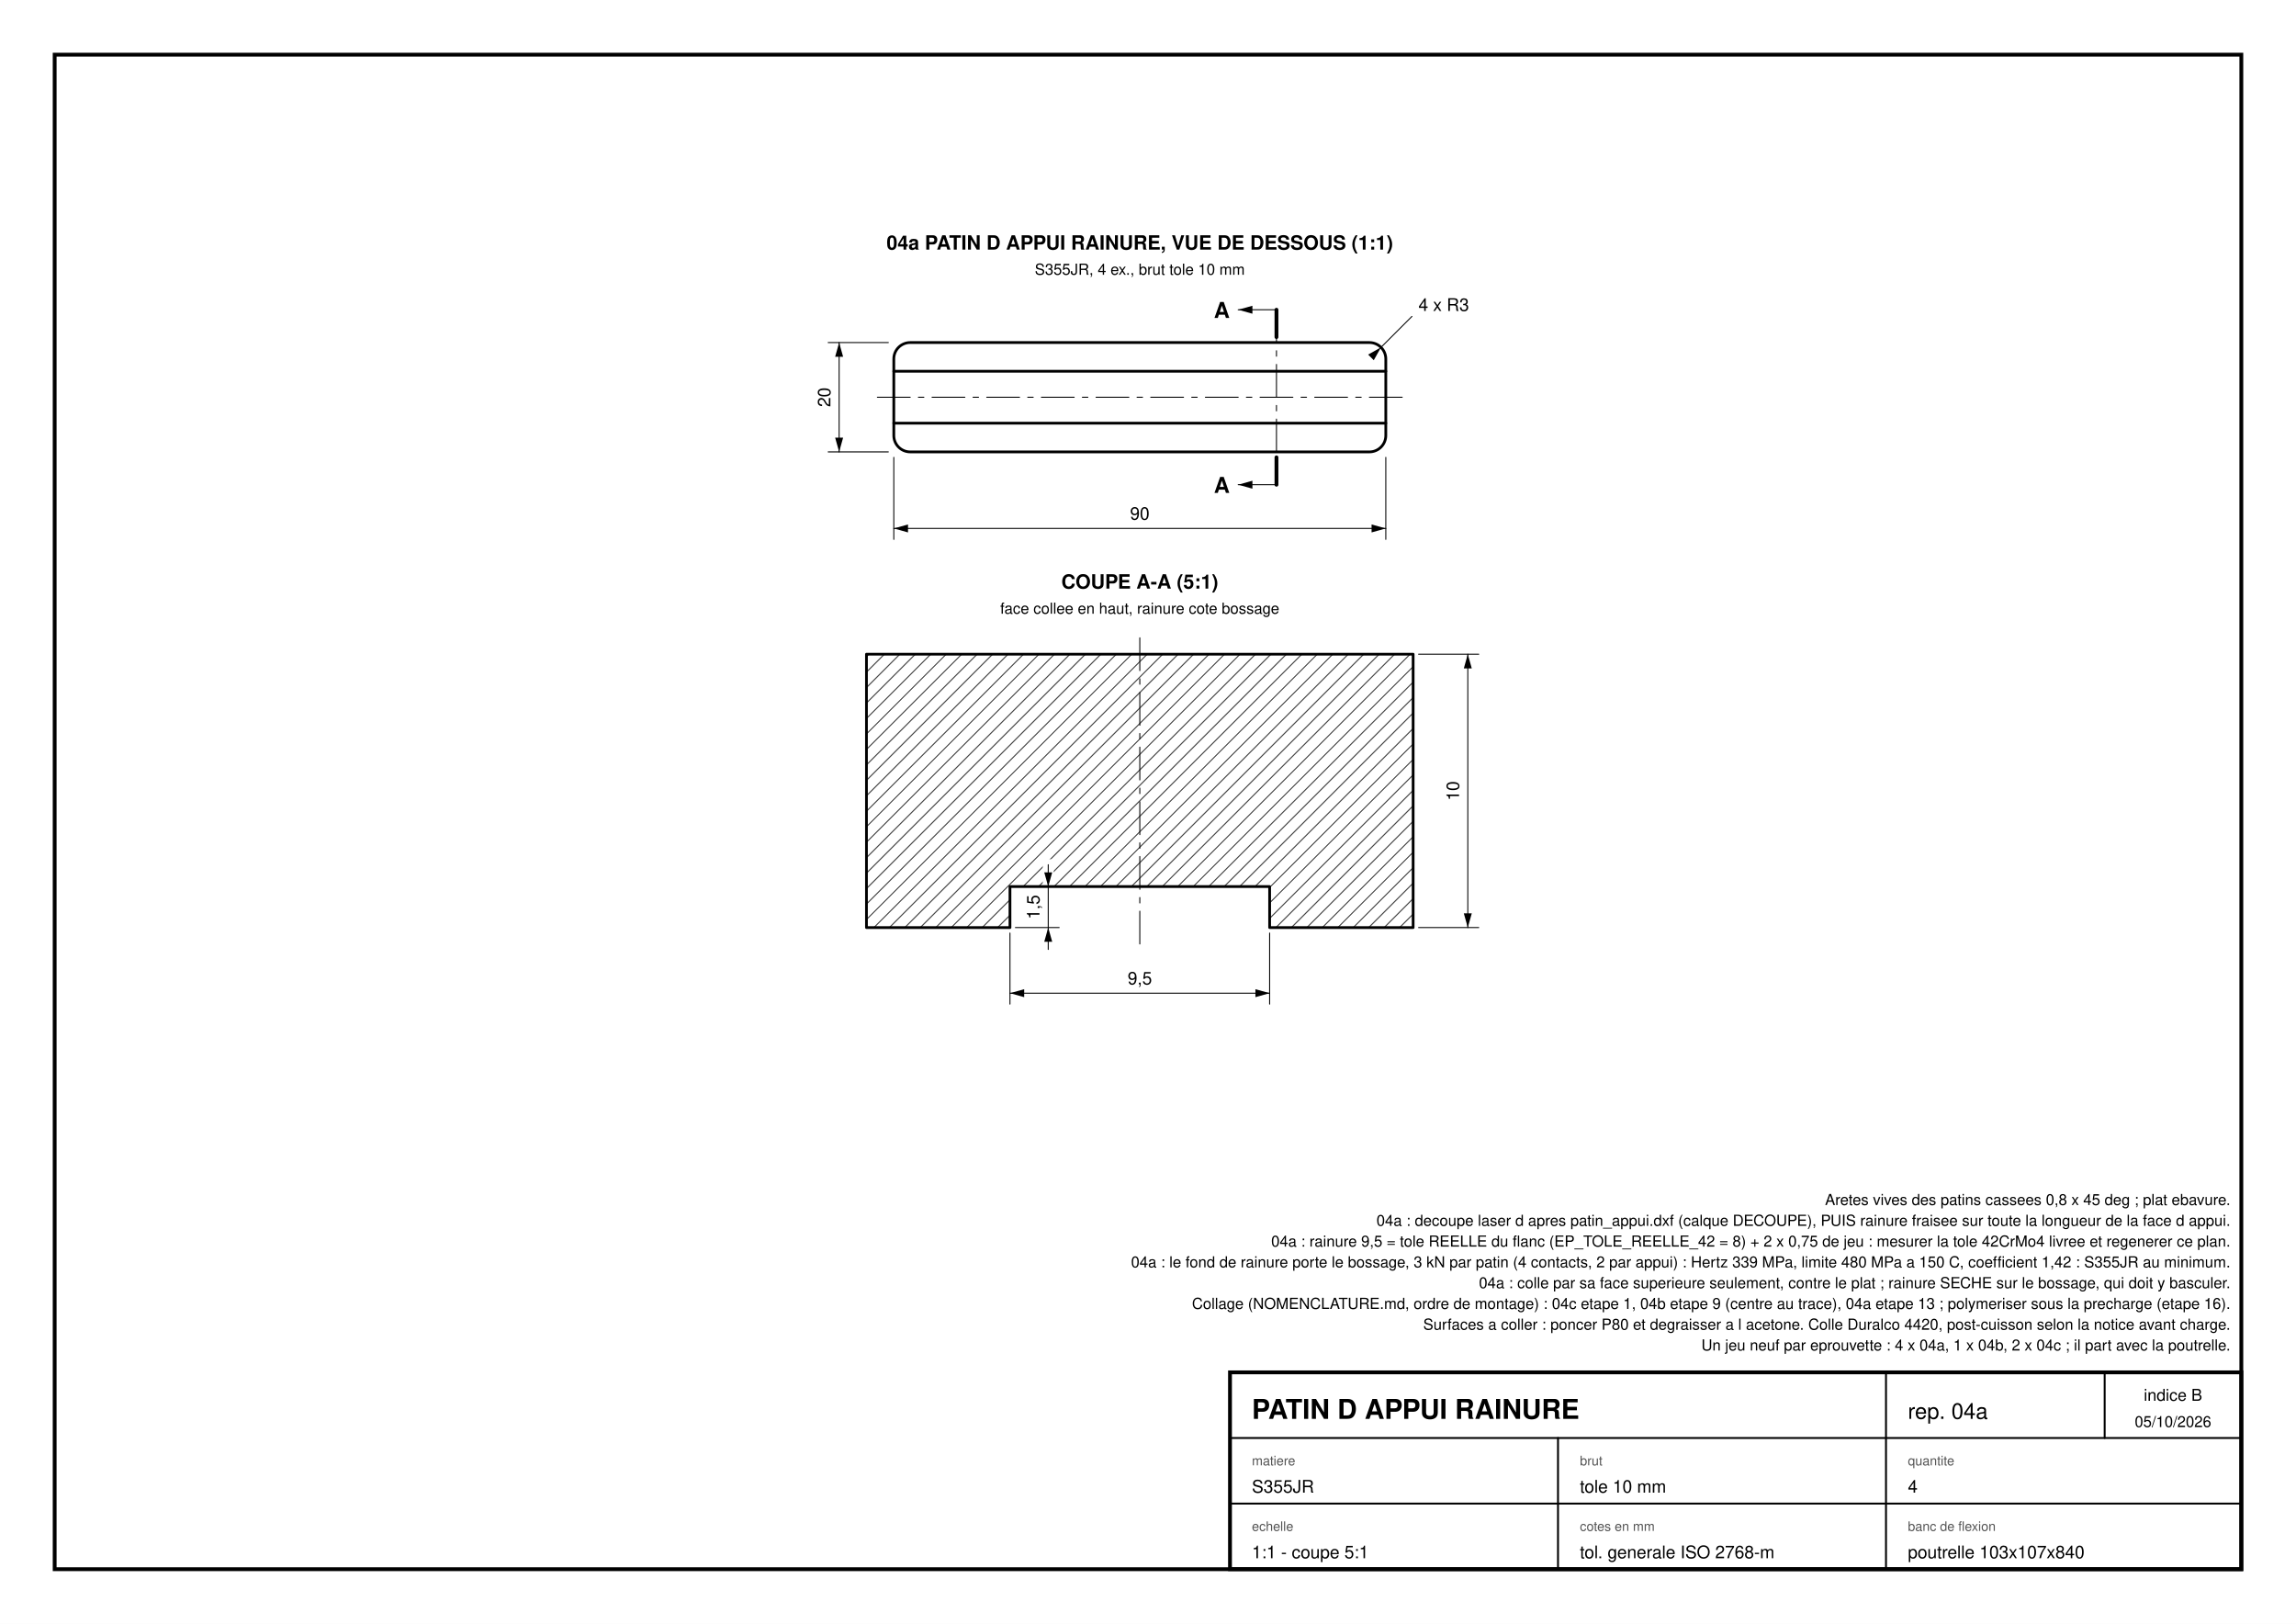
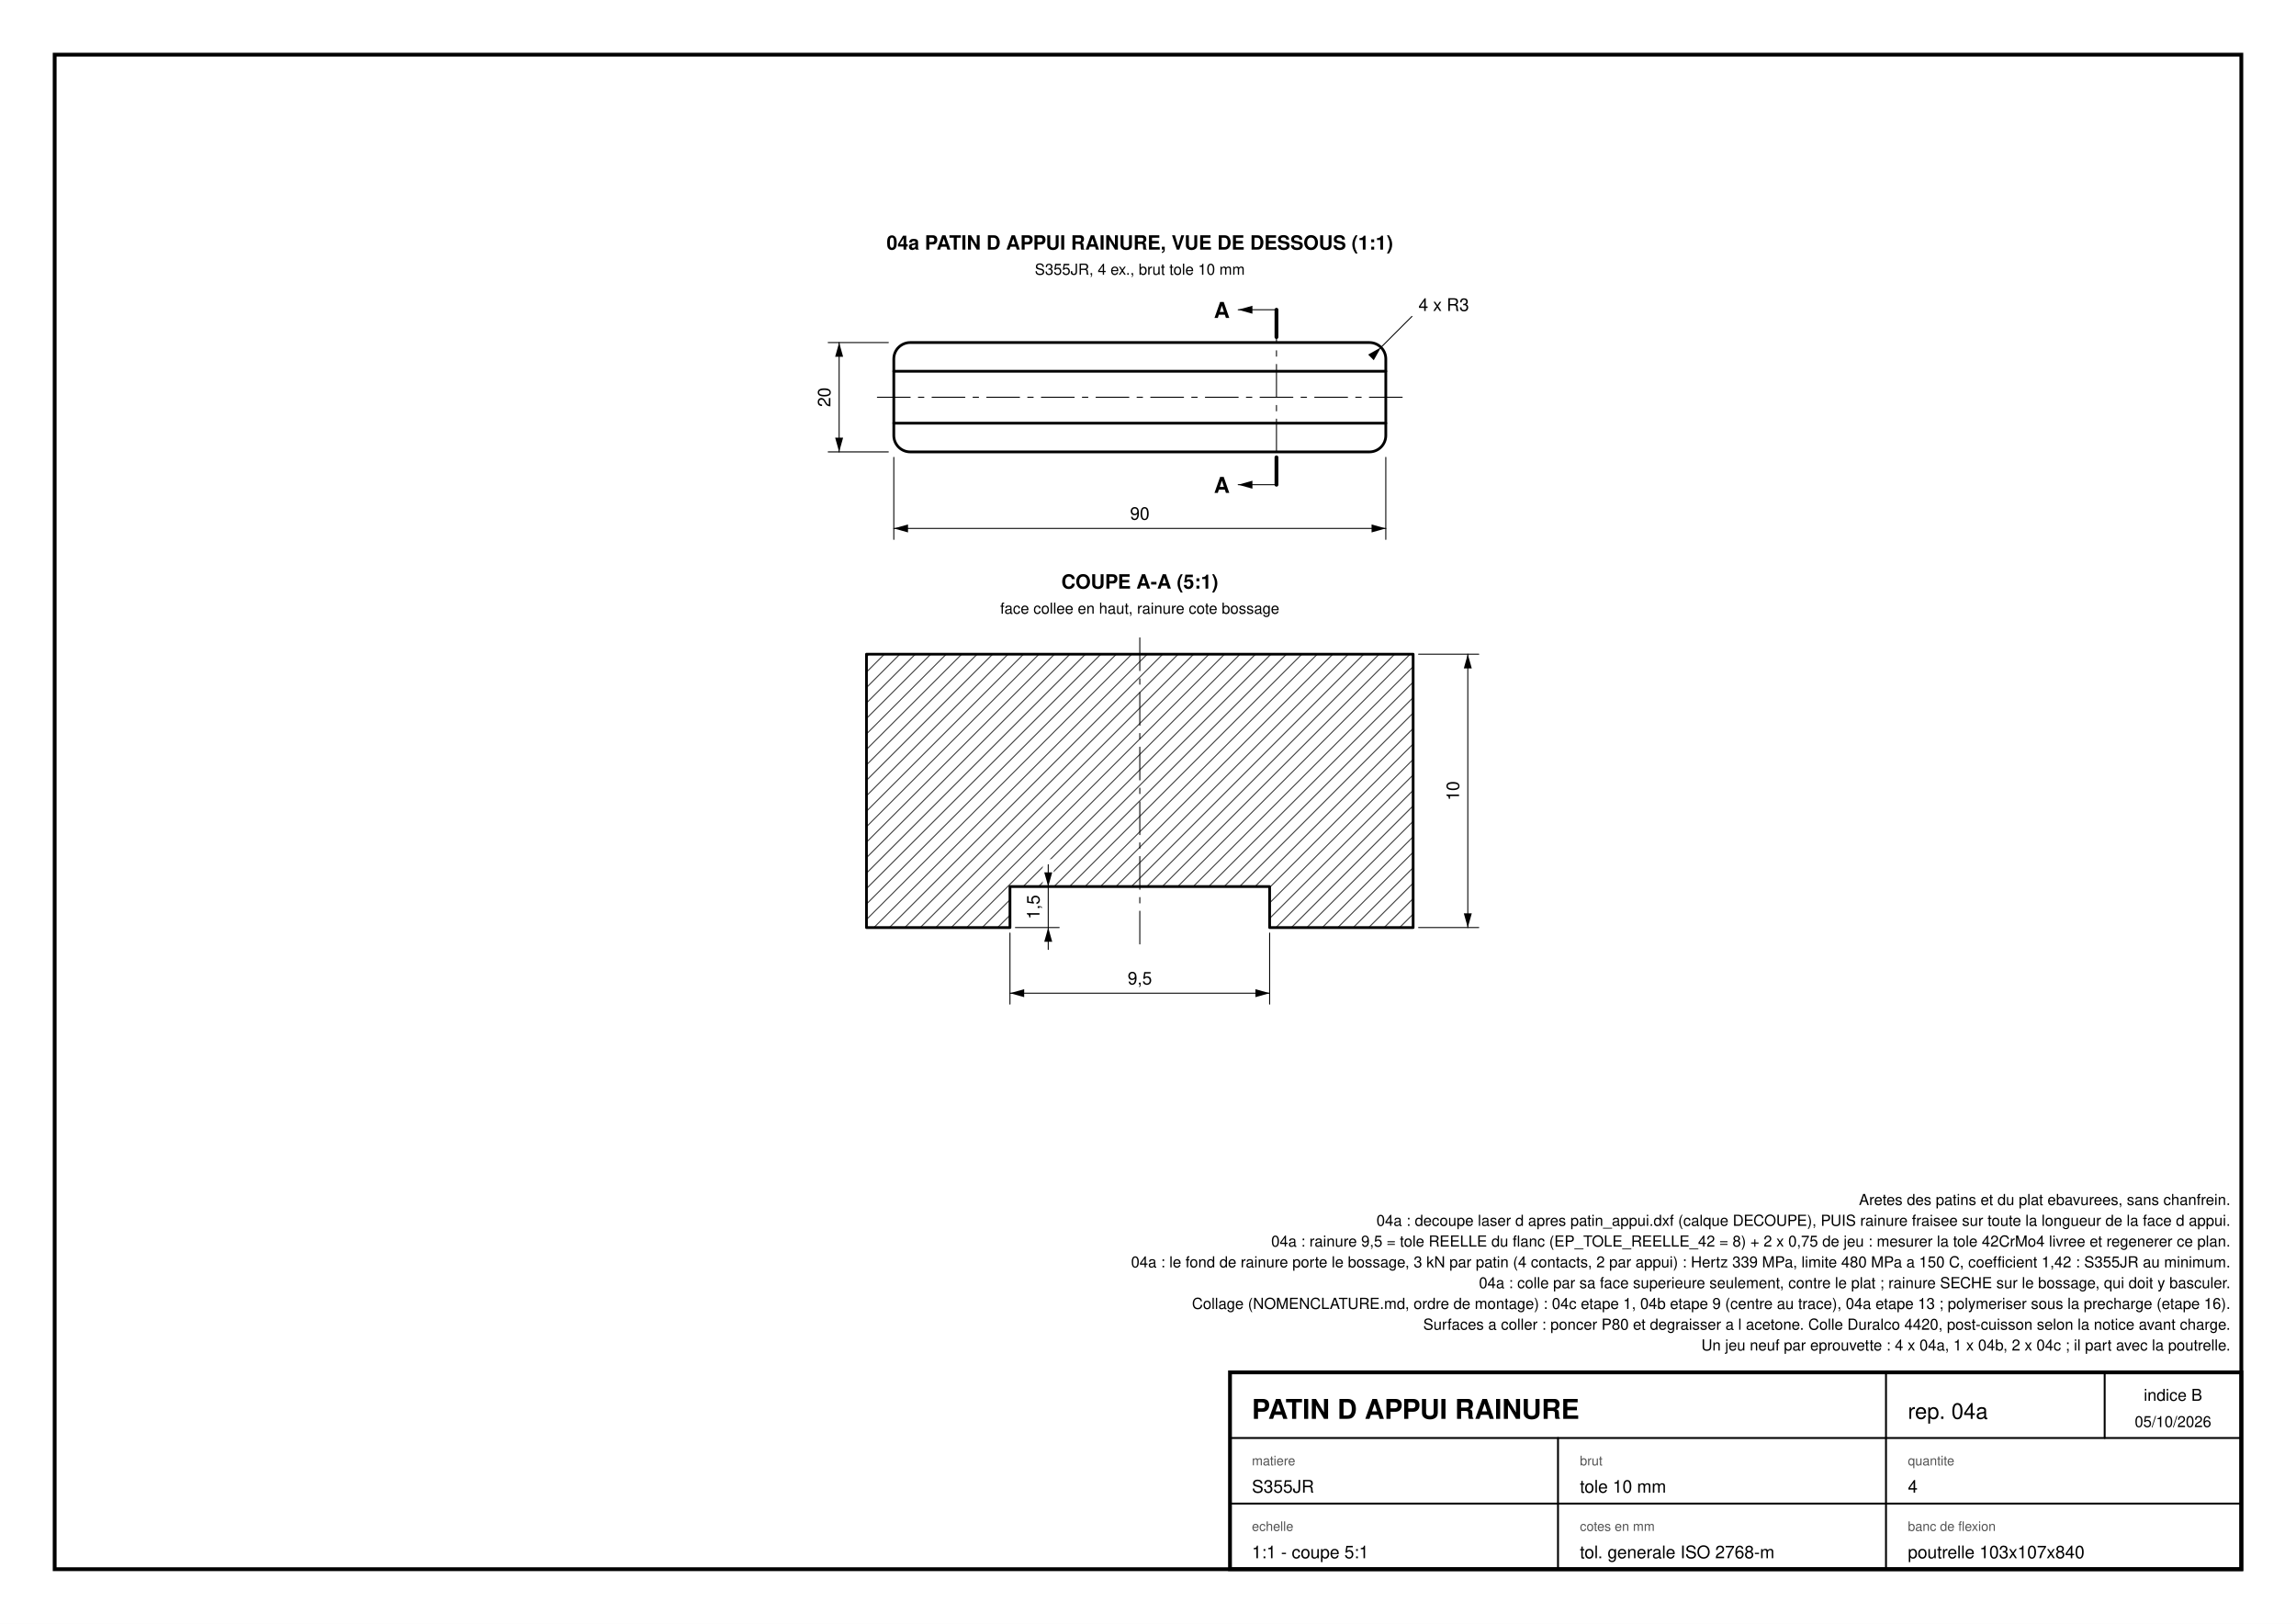
<svg xmlns="http://www.w3.org/2000/svg" width="420mm" height="297mm" viewBox="0 0 420 297">
  <rect width="420" height="297" fill="#fff" />
  <rect x="10.000" y="10.000" width="400.000" height="277.000" fill="none" stroke="#000" stroke-width="0.700" />
  <rect x="225.000" y="251.000" width="185.000" height="36.000" fill="none" stroke="#000" stroke-width="0.700" />
  <line x1="225.000" y1="263.000" x2="410.000" y2="263.000" stroke="#000" stroke-width="0.350" stroke-linecap="round" />
  <line x1="225.000" y1="275.000" x2="410.000" y2="275.000" stroke="#000" stroke-width="0.350" stroke-linecap="round" />
  <line x1="345.000" y1="251.000" x2="345.000" y2="263.000" stroke="#000" stroke-width="0.350" stroke-linecap="round" />
  <line x1="285.000" y1="263.000" x2="285.000" y2="287.000" stroke="#000" stroke-width="0.350" stroke-linecap="round" />
  <line x1="345.000" y1="263.000" x2="345.000" y2="287.000" stroke="#000" stroke-width="0.350" stroke-linecap="round" />
  <text x="229.000" y="259.500" font-family="Helvetica,Arial,sans-serif" font-size="5.00" fill="#000" text-anchor="start" font-weight="bold">PATIN D APPUI RAINURE</text>
  <line x1="385.000" y1="251.000" x2="385.000" y2="263.000" stroke="#000" stroke-width="0.350" stroke-linecap="round" />
  <text x="397.500" y="256.200" font-family="Helvetica,Arial,sans-serif" font-size="3.00" fill="#000" text-anchor="middle" font-weight="normal">indice B</text>
  <text x="397.500" y="261.000" font-family="Helvetica,Arial,sans-serif" font-size="2.80" fill="#000" text-anchor="middle" font-weight="normal">05/10/2026</text>
  <text x="349.000" y="259.500" font-family="Helvetica,Arial,sans-serif" font-size="4.00" fill="#000" text-anchor="start" font-weight="normal">rep. 04a</text>
  <text x="229.000" y="268.000" font-family="Helvetica,Arial,sans-serif" font-size="2.40" fill="#555" text-anchor="start" font-weight="normal">matiere</text>
  <text x="229.000" y="273.000" font-family="Helvetica,Arial,sans-serif" font-size="3.20" fill="#000" text-anchor="start" font-weight="normal">S355JR</text>
  <text x="289.000" y="268.000" font-family="Helvetica,Arial,sans-serif" font-size="2.40" fill="#555" text-anchor="start" font-weight="normal">brut</text>
  <text x="289.000" y="273.000" font-family="Helvetica,Arial,sans-serif" font-size="3.20" fill="#000" text-anchor="start" font-weight="normal">tole 10 mm</text>
  <text x="349.000" y="268.000" font-family="Helvetica,Arial,sans-serif" font-size="2.40" fill="#555" text-anchor="start" font-weight="normal">quantite</text>
  <text x="349.000" y="273.000" font-family="Helvetica,Arial,sans-serif" font-size="3.20" fill="#000" text-anchor="start" font-weight="normal">4</text>
  <text x="229.000" y="280.000" font-family="Helvetica,Arial,sans-serif" font-size="2.40" fill="#555" text-anchor="start" font-weight="normal">echelle</text>
  <text x="229.000" y="285.000" font-family="Helvetica,Arial,sans-serif" font-size="3.20" fill="#000" text-anchor="start" font-weight="normal">1:1  -  coupe 5:1</text>
  <text x="289.000" y="280.000" font-family="Helvetica,Arial,sans-serif" font-size="2.40" fill="#555" text-anchor="start" font-weight="normal">cotes en mm</text>
  <text x="289.000" y="285.000" font-family="Helvetica,Arial,sans-serif" font-size="3.20" fill="#000" text-anchor="start" font-weight="normal">tol. generale ISO 2768-m</text>
  <text x="349.000" y="280.000" font-family="Helvetica,Arial,sans-serif" font-size="2.40" fill="#555" text-anchor="start" font-weight="normal">banc de flexion</text>
  <text x="349.000" y="285.000" font-family="Helvetica,Arial,sans-serif" font-size="3.20" fill="#000" text-anchor="start" font-weight="normal">poutrelle 103x107x840</text>
  <text x="408.000" y="247.000" font-family="Helvetica,Arial,sans-serif" font-size="2.80" fill="#000" text-anchor="end" font-weight="normal">Un jeu neuf par eprouvette : 4 x 04a, 1 x 04b, 2 x 04c ; il part avec la poutrelle.</text>
  <text x="408.000" y="243.200" font-family="Helvetica,Arial,sans-serif" font-size="2.80" fill="#000" text-anchor="end" font-weight="normal">Surfaces a coller : poncer P80 et degraisser a l acetone. Colle Duralco 4420, post-cuisson selon la notice avant charge.</text>
  <text x="408.000" y="239.400" font-family="Helvetica,Arial,sans-serif" font-size="2.80" fill="#000" text-anchor="end" font-weight="normal">Collage (NOMENCLATURE.md, ordre de montage) : 04c etape 1, 04b etape 9 (centre au trace), 04a etape 13 ; polymeriser sous la precharge (etape 16).</text>
  <text x="408.000" y="235.600" font-family="Helvetica,Arial,sans-serif" font-size="2.80" fill="#000" text-anchor="end" font-weight="normal">04a : colle par sa face superieure seulement, contre le plat ; rainure SECHE sur le bossage, qui doit y basculer.</text>
  <text x="408.000" y="231.800" font-family="Helvetica,Arial,sans-serif" font-size="2.80" fill="#000" text-anchor="end" font-weight="normal">04a : le fond de rainure porte le bossage, 3 kN par patin (4 contacts, 2 par appui) : Hertz 339 MPa, limite 480 MPa a 150 C, coefficient 1,42 : S355JR au minimum.</text>
  <text x="408.000" y="228.000" font-family="Helvetica,Arial,sans-serif" font-size="2.80" fill="#000" text-anchor="end" font-weight="normal">04a : rainure 9,5 = tole REELLE du flanc (EP_TOLE_REELLE_42 = 8) + 2 x 0,75 de jeu : mesurer la tole 42CrMo4 livree et regenerer ce plan.</text>
  <text x="408.000" y="224.200" font-family="Helvetica,Arial,sans-serif" font-size="2.80" fill="#000" text-anchor="end" font-weight="normal">04a : decoupe laser d apres patin_appui.dxf (calque DECOUPE), PUIS rainure fraisee sur toute la longueur de la face d appui.</text>
-   <text x="408.000" y="220.400" font-family="Helvetica,Arial,sans-serif" font-size="2.80" fill="#000" text-anchor="end" font-weight="normal">Aretes vives des patins cassees 0,8 x 45 deg ; plat ebavure.</text>
+   <text x="408.000" y="220.400" font-family="Helvetica,Arial,sans-serif" font-size="2.80" fill="#000" text-anchor="end" font-weight="normal">Aretes des patins et du plat ebavurees, sans chanfrein.</text>
  <text x="208.500" y="45.650" font-family="Helvetica,Arial,sans-serif" font-size="3.60" fill="#000" text-anchor="middle" font-weight="bold">04a  PATIN D APPUI RAINURE, VUE DE DESSOUS  (1:1)</text>
  <text x="208.500" y="50.250" font-family="Helvetica,Arial,sans-serif" font-size="2.80" fill="#000" text-anchor="middle" font-weight="normal">S355JR, 4 ex., brut tole 10 mm</text>
  <path d="M 163.5 65.65 L 163.5 79.65 A 3 3 0 0 0 166.5 82.65 L 250.5 82.65 A 3 3 0 0 0 253.5 79.65 L 253.5 65.65 A 3 3 0 0 0 250.5 62.65 L 166.5 62.65 A 3 3 0 0 0 163.5 65.65 Z" fill="none" stroke="#000" stroke-width="0.500" stroke-linecap="round" stroke-linejoin="round" />
  <line x1="163.500" y1="77.400" x2="253.500" y2="77.400" stroke="#000" stroke-width="0.500" stroke-linecap="round" />
  <line x1="163.500" y1="67.900" x2="253.500" y2="67.900" stroke="#000" stroke-width="0.500" stroke-linecap="round" />
  <line x1="160.500" y1="72.650" x2="256.500" y2="72.650" stroke="#000" stroke-width="0.180" stroke-linecap="round" stroke-dasharray="6 1.5 1 1.5" />
  <line x1="163.500" y1="83.650" x2="163.500" y2="98.650" stroke="#000" stroke-width="0.180" stroke-linecap="round" />
  <line x1="253.500" y1="83.650" x2="253.500" y2="98.650" stroke="#000" stroke-width="0.180" stroke-linecap="round" />
  <line x1="163.500" y1="96.650" x2="253.500" y2="96.650" stroke="#000" stroke-width="0.180" stroke-linecap="round" />
  <path d="M 163.5 96.65 L 166.1 97.378 L 166.1 95.922 Z" fill="#000" />
  <path d="M 253.5 96.65 L 250.9 95.922 L 250.9 97.378 Z" fill="#000" />
  <text x="208.500" y="95.050" font-family="Helvetica,Arial,sans-serif" font-size="3.20" fill="#000" text-anchor="middle" font-weight="normal">90</text>
  <line x1="162.500" y1="82.650" x2="151.500" y2="82.650" stroke="#000" stroke-width="0.180" stroke-linecap="round" />
  <line x1="162.500" y1="62.650" x2="151.500" y2="62.650" stroke="#000" stroke-width="0.180" stroke-linecap="round" />
  <line x1="153.500" y1="82.650" x2="153.500" y2="62.650" stroke="#000" stroke-width="0.180" stroke-linecap="round" />
  <path d="M 153.5 82.65 L 154.228 80.05 L 152.772 80.05 Z" fill="#000" />
  <path d="M 153.5 62.65 L 152.772 65.25 L 154.228 65.25 Z" fill="#000" />
  <text x="151.900" y="72.650" font-family="Helvetica,Arial,sans-serif" font-size="3.20" fill="#000" text-anchor="middle" font-weight="normal" transform="rotate(-90.00 151.900 72.650)">20</text>
  <line x1="252.621" y1="63.529" x2="258.278" y2="57.872" stroke="#000" stroke-width="0.180" stroke-linecap="round" />
  <path d="M 252.621 63.529 L 250.268 64.852 L 251.298 65.882 Z" fill="#000" />
  <text x="259.478" y="56.872" font-family="Helvetica,Arial,sans-serif" font-size="3.20" fill="#000" text-anchor="start" font-weight="normal">4 x R3</text>
  <line x1="233.500" y1="56.650" x2="233.500" y2="88.650" stroke="#000" stroke-width="0.180" stroke-linecap="round" stroke-dasharray="6 1.5 1 1.5" />
  <line x1="233.500" y1="56.650" x2="233.500" y2="61.650" stroke="#000" stroke-width="0.700" stroke-linecap="round" />
  <line x1="233.500" y1="56.650" x2="226.500" y2="56.650" stroke="#000" stroke-width="0.180" stroke-linecap="round" />
  <path d="M 226.5 56.65 L 229.1 57.378 L 229.1 55.922 Z" fill="#000" />
  <text x="223.500" y="58.150" font-family="Helvetica,Arial,sans-serif" font-size="4.00" fill="#000" text-anchor="middle" font-weight="bold">A</text>
  <line x1="233.500" y1="88.650" x2="233.500" y2="83.650" stroke="#000" stroke-width="0.700" stroke-linecap="round" />
  <line x1="233.500" y1="88.650" x2="226.500" y2="88.650" stroke="#000" stroke-width="0.180" stroke-linecap="round" />
  <path d="M 226.5 88.65 L 229.1 89.378 L 229.1 87.922 Z" fill="#000" />
  <text x="223.500" y="90.150" font-family="Helvetica,Arial,sans-serif" font-size="4.00" fill="#000" text-anchor="middle" font-weight="bold">A</text>
  <text x="208.500" y="107.650" font-family="Helvetica,Arial,sans-serif" font-size="3.60" fill="#000" text-anchor="middle" font-weight="bold">COUPE A-A  (5:1)</text>
  <text x="208.500" y="112.250" font-family="Helvetica,Arial,sans-serif" font-size="2.80" fill="#000" text-anchor="middle" font-weight="normal">face collee en haut, rainure cote bossage</text>
  <defs>
    <pattern id="p04_h" patternUnits="userSpaceOnUse" width="2.000" height="2.000" patternTransform="rotate(45.00)">
      <line x1="1.000" y1="0" x2="1.000" y2="2.000" stroke="#000" stroke-width="0.130" />
    </pattern>
  </defs>
  <path d="M 158.5 169.65 L 184.75 169.65 L 184.75 162.15 L 232.25 162.15 L 232.25 169.65 L 258.5 169.65 L 258.5 119.65 L 158.5 119.65 L 158.5 169.65 Z M 190.75 162.15 L 192.75 162.15 L 192.75 157.15 L 190.75 157.15 L 190.75 162.15 Z" fill="#fff" fill-rule="evenodd" stroke="none" />
  <path d="M 158.5 169.65 L 184.75 169.65 L 184.75 162.15 L 232.25 162.15 L 232.25 169.65 L 258.5 169.65 L 258.5 119.65 L 158.5 119.65 L 158.5 169.65 Z M 190.75 162.15 L 192.75 162.15 L 192.75 157.15 L 190.75 157.15 L 190.75 162.15 Z" fill="url(#p04_h)" fill-rule="evenodd" stroke="none" />
  <path d="M 158.5 169.65 L 184.75 169.65 L 184.75 162.15 L 232.25 162.15 L 232.25 169.65 L 258.5 169.65 L 258.5 119.65 L 158.5 119.65 L 158.5 169.65 Z" fill="none" stroke="#000" stroke-width="0.500" stroke-linecap="round" stroke-linejoin="round" />
  <line x1="208.500" y1="172.650" x2="208.500" y2="116.650" stroke="#000" stroke-width="0.180" stroke-linecap="round" stroke-dasharray="6 1.5 1 1.5" />
  <line x1="185.750" y1="169.650" x2="193.750" y2="169.650" stroke="#000" stroke-width="0.180" stroke-linecap="round" />
  <line x1="191.750" y1="173.650" x2="191.750" y2="158.150" stroke="#000" stroke-width="0.180" stroke-linecap="round" />
  <path d="M 191.75 169.65 L 191.022 172.25 L 192.478 172.25 Z" fill="#000" />
  <path d="M 191.75 162.15 L 192.478 159.55 L 191.022 159.55 Z" fill="#000" />
  <text x="190.150" y="165.900" font-family="Helvetica,Arial,sans-serif" font-size="3.20" fill="#000" text-anchor="middle" font-weight="normal" transform="rotate(-90.00 190.150 165.900)">1,5</text>
  <line x1="184.750" y1="170.650" x2="184.750" y2="183.650" stroke="#000" stroke-width="0.180" stroke-linecap="round" />
  <line x1="232.250" y1="170.650" x2="232.250" y2="183.650" stroke="#000" stroke-width="0.180" stroke-linecap="round" />
  <line x1="184.750" y1="181.650" x2="232.250" y2="181.650" stroke="#000" stroke-width="0.180" stroke-linecap="round" />
  <path d="M 184.75 181.65 L 187.35 182.378 L 187.35 180.922 Z" fill="#000" />
  <path d="M 232.25 181.65 L 229.65 180.922 L 229.65 182.378 Z" fill="#000" />
  <text x="208.500" y="180.050" font-family="Helvetica,Arial,sans-serif" font-size="3.20" fill="#000" text-anchor="middle" font-weight="normal">9,5</text>
  <line x1="259.500" y1="169.650" x2="270.500" y2="169.650" stroke="#000" stroke-width="0.180" stroke-linecap="round" />
  <line x1="259.500" y1="119.650" x2="270.500" y2="119.650" stroke="#000" stroke-width="0.180" stroke-linecap="round" />
  <line x1="268.500" y1="169.650" x2="268.500" y2="119.650" stroke="#000" stroke-width="0.180" stroke-linecap="round" />
  <path d="M 268.5 169.65 L 269.228 167.05 L 267.772 167.05 Z" fill="#000" />
  <path d="M 268.5 119.65 L 267.772 122.25 L 269.228 122.25 Z" fill="#000" />
  <text x="266.900" y="144.650" font-family="Helvetica,Arial,sans-serif" font-size="3.20" fill="#000" text-anchor="middle" font-weight="normal" transform="rotate(-90.00 266.900 144.650)">10</text>
</svg>
